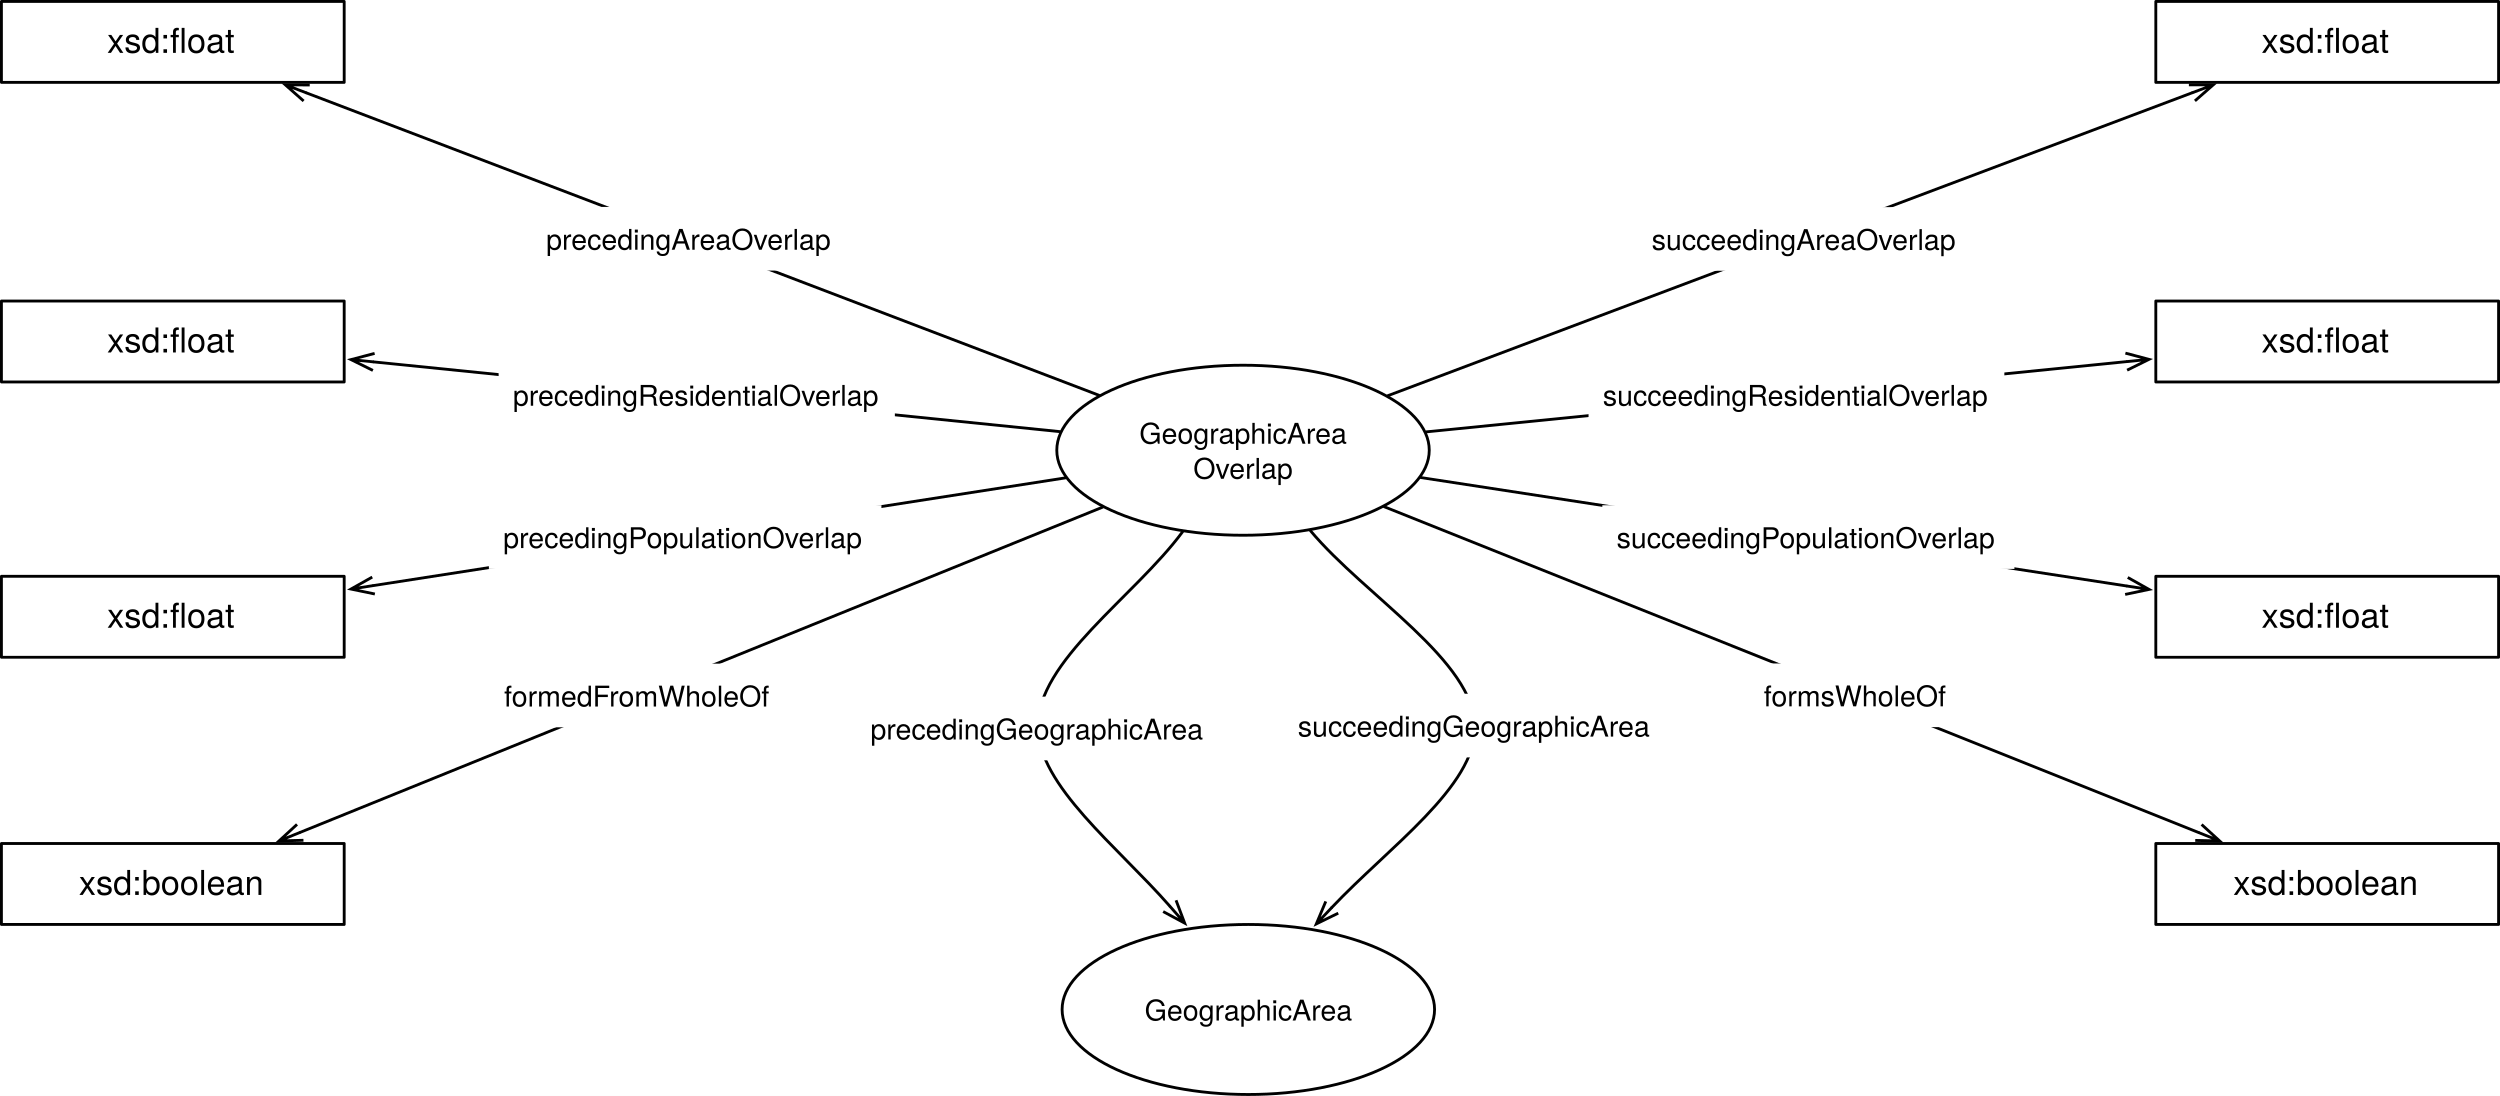
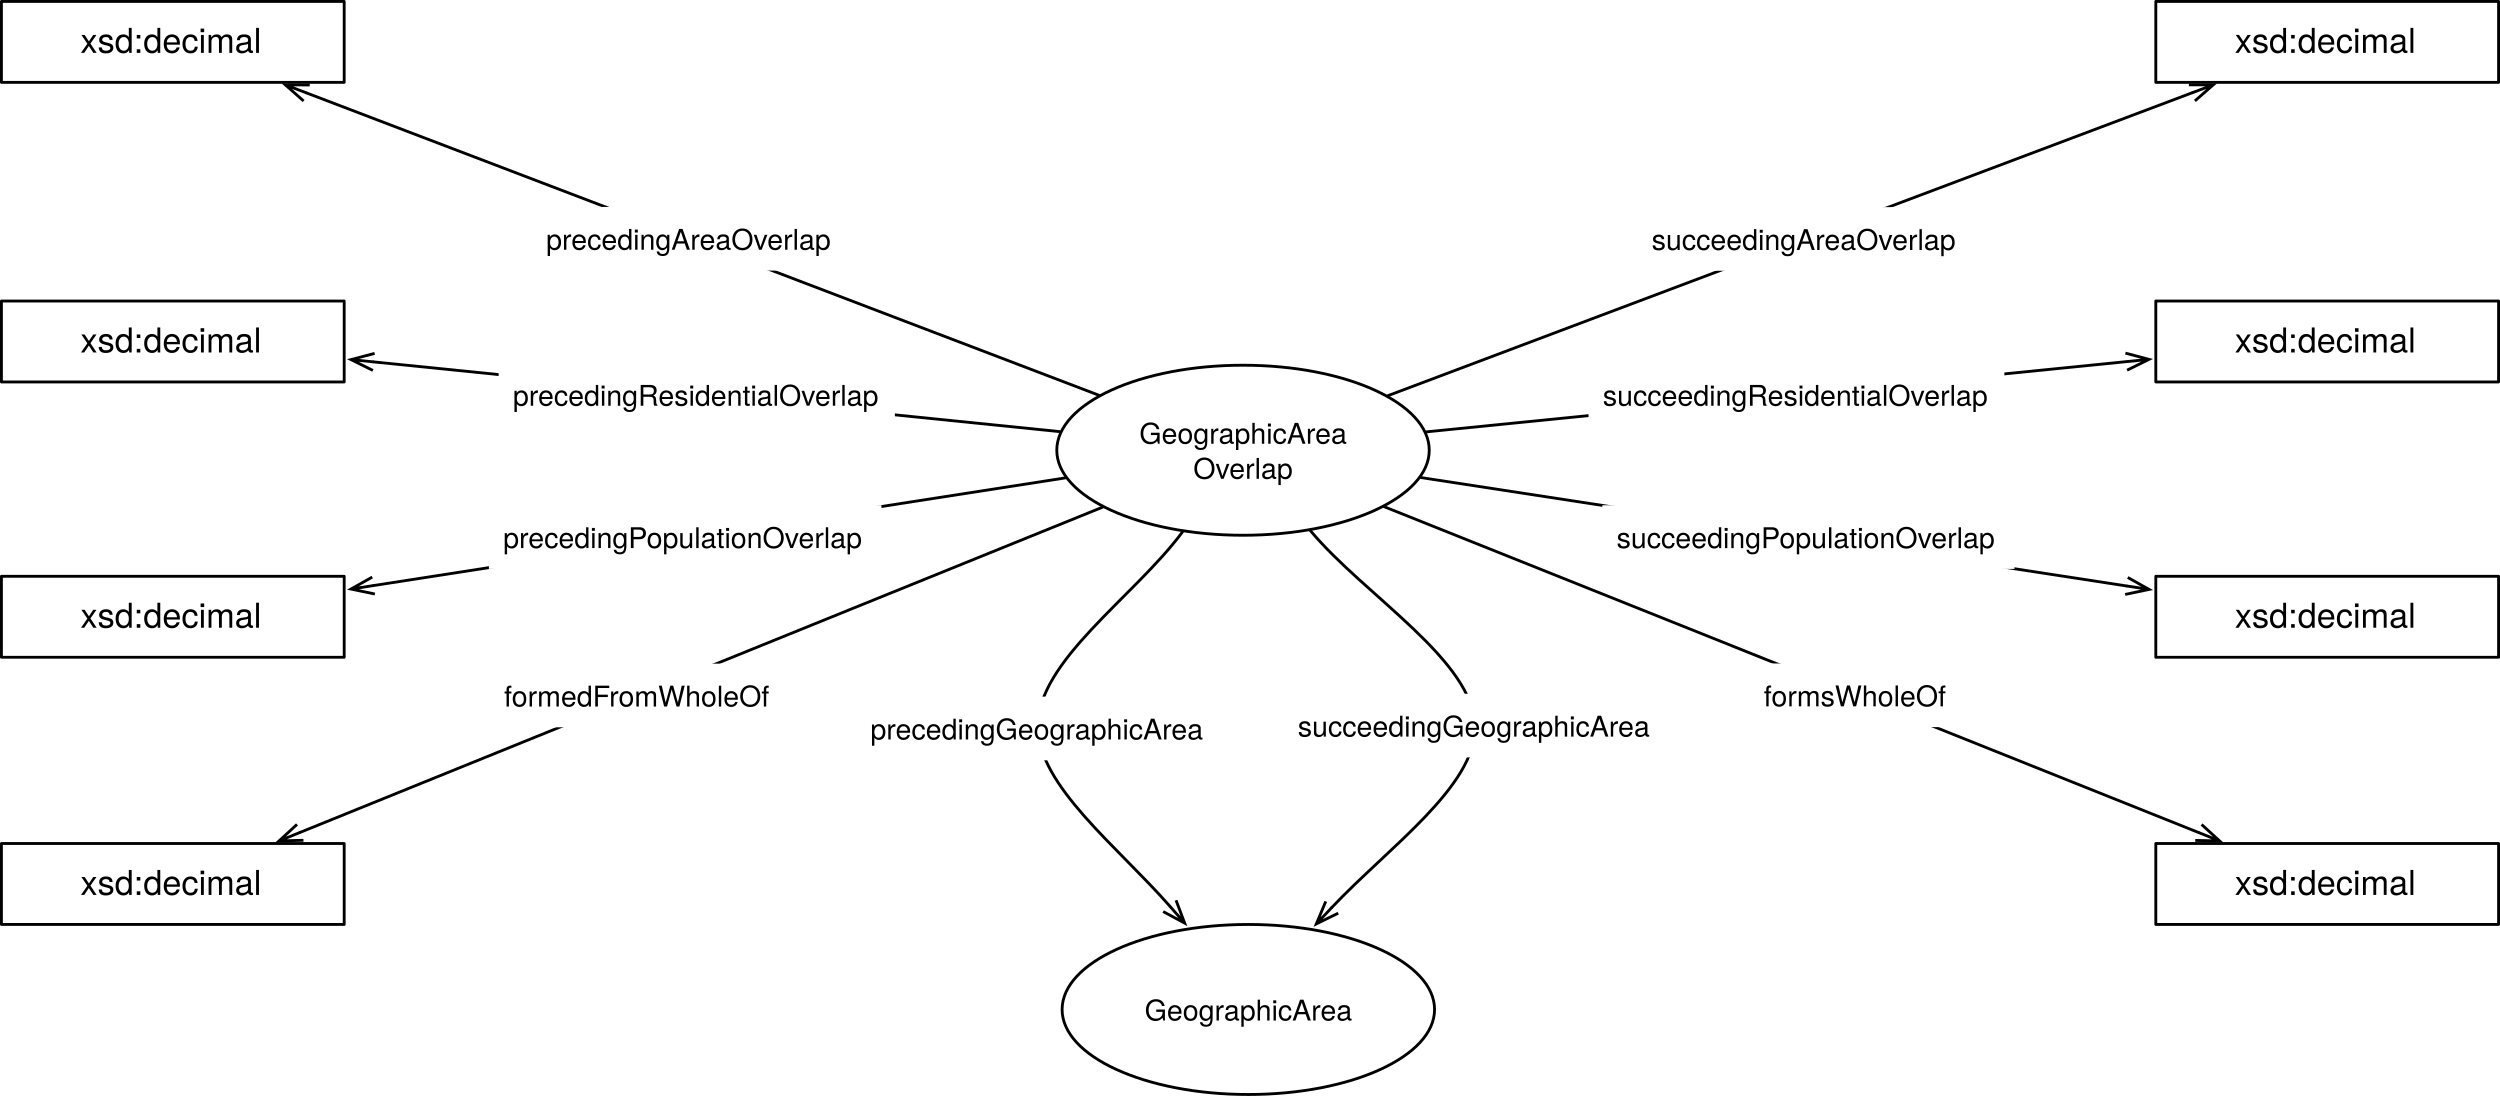
<svg xmlns="http://www.w3.org/2000/svg" version="1.1" viewBox="963.279 10.839 875.236 383.677" width="875.236" height="383.677">
  <defs>
    <marker orient="auto" overflow="visible" markerUnits="strokeWidth" id="StickArrow_Marker" stroke-linejoin="miter" stroke-miterlimit="10" viewBox="-1 -4 10 8" markerWidth="10" markerHeight="8" color="black">
      <g>
        <path d="M 8 0 L 0 0 M 0 -3 L 8 0 L 0 3" fill="none" stroke="currentColor" stroke-width="1" />
      </g>
    </marker>
  </defs>
-   <g id="Canvas_1" fill-opacity="1" stroke="none" stroke-opacity="1" stroke-dasharray="none" fill="none">
+   <g id="Canvas_1" fill="none" stroke="none" stroke-dasharray="none" fill-opacity="1" stroke-opacity="1">
    <rect fill="white" x="963.279" y="10.839" width="875.236" height="383.677" />
    <g id="Canvas_1_Layer_1">
      <g id="Graphic_1017">
        <ellipse cx="1398.454" cy="168.466" rx="65.197" ry="29.764" fill="white" />
        <ellipse cx="1398.454" cy="168.466" rx="65.197" ry="29.764" stroke="black" stroke-linecap="round" stroke-linejoin="round" stroke-width="1" />
        <text transform="translate(1351.296 156.1861)" fill="black">
-           <tspan font-family="Helvetica Neue" font-size="10" fill="black" x="10.862" y="10">GeographicArea</tspan>
-           <tspan font-family="Helvetica Neue" font-size="10" fill="black" x="29.747" y="22.28">Overlap</tspan>
+           <tspan font-family="Helvetica Neue" font-size="10" fill="black" x="10.862" y="10" xml:space="preserve">GeographicArea</tspan>
+           <tspan font-family="Helvetica Neue" font-size="10" fill="black" x="29.747" y="22.28" xml:space="preserve">Overlap</tspan>
        </text>
      </g>
      <g id="Graphic_1034">
        <ellipse cx="1400.315" cy="364.252" rx="65.197" ry="29.764" fill="white" />
        <ellipse cx="1400.315" cy="364.252" rx="65.197" ry="29.764" stroke="black" stroke-linecap="round" stroke-linejoin="round" stroke-width="1" />
        <text transform="translate(1353.158 358.112)" fill="black">
-           <tspan font-family="Helvetica Neue" font-size="10" fill="black" x="10.862" y="10">GeographicArea</tspan>
+           <tspan font-family="Helvetica Neue" font-size="10" fill="black" x="10.862" y="10" xml:space="preserve">GeographicArea</tspan>
        </text>
      </g>
      <g id="Line_1036">
        <path d="M 1377.256 197.068 C 1360.377 219.842 1326.323 242.3 1326.614 265.398 C 1326.874 285.978 1354.401 307.078 1372.75 328" marker-end="url(#StickArrow_Marker)" stroke="black" stroke-linecap="round" stroke-linejoin="round" stroke-width="1" />
      </g>
      <g id="Graphic_1035">
        <rect x="1263.01" y="254.731" width="127.23" height="22.28" fill="white" />
        <text transform="translate(1268.01 259.7305)" fill="black">
-           <tspan font-family="Helvetica Neue" font-size="10" fill="black" x="0" y="10">precedingGeographicArea</tspan>
+           <tspan font-family="Helvetica Neue" font-size="10" fill="black" x="0" y="10" xml:space="preserve">precedingGeographicArea</tspan>
        </text>
      </g>
      <g id="Graphic_1039">
        <rect x="963.779" y="11.339" width="120" height="28.346" fill="white" />
        <rect x="963.779" y="11.339" width="120" height="28.346" stroke="black" stroke-linecap="round" stroke-linejoin="round" stroke-width="1" />
        <text transform="translate(968.7795 18.34381)" fill="black">
-           <tspan font-family="Helvetica Neue" font-size="12" fill="black" x="32.002" y="11">xsd:float</tspan>
+           <tspan font-family="Helvetica Neue" font-size="12" fill="black" x="22.66" y="11" xml:space="preserve">xsd:decimal</tspan>
        </text>
      </g>
      <g id="Line_1038">
        <line x1="1347.958" y1="149.2" x2="1070.643" y2="43.392" marker-end="url(#StickArrow_Marker)" stroke="black" stroke-linecap="round" stroke-linejoin="round" stroke-width="1" />
      </g>
      <g id="Graphic_1037">
        <rect x="1149.47" y="83.281" width="109.83" height="22.28" fill="white" />
        <text transform="translate(1154.47 88.28074)" fill="black">
-           <tspan font-family="Helvetica Neue" font-size="10" fill="black" x="881073e-18" y="10">precedingAreaOverlap</tspan>
+           <tspan font-family="Helvetica Neue" font-size="10" fill="black" x="881073e-18" y="10" xml:space="preserve">precedingAreaOverlap</tspan>
        </text>
      </g>
      <g id="Line_1041">
        <path d="M 1422.071 196.656 C 1441.274 219.576 1479.517 242.217 1479.685 265.424 C 1479.835 286.186 1449.51 307.411 1429.608 328.475" marker-end="url(#StickArrow_Marker)" stroke="black" stroke-linecap="round" stroke-linejoin="round" stroke-width="1" />
      </g>
      <g id="Graphic_1040">
        <rect x="1412.633" y="253.719" width="134.08" height="22.28" fill="white" />
        <text transform="translate(1417.633 258.719)" fill="black">
-           <tspan font-family="Helvetica Neue" font-size="10" fill="black" x="881073e-18" y="10">succeedingGeographicArea</tspan>
+           <tspan font-family="Helvetica Neue" font-size="10" fill="black" x="881073e-18" y="10" xml:space="preserve">succeedingGeographicArea</tspan>
        </text>
      </g>
      <g id="Graphic_1047">
        <rect x="963.779" y="116.22" width="120" height="28.346" fill="white" />
        <rect x="963.779" y="116.22" width="120" height="28.346" stroke="black" stroke-linecap="round" stroke-linejoin="round" stroke-width="1" />
        <text transform="translate(968.7795 123.2257)" fill="black">
-           <tspan font-family="Helvetica Neue" font-size="12" fill="black" x="32.002" y="11">xsd:float</tspan>
+           <tspan font-family="Helvetica Neue" font-size="12" fill="black" x="22.66" y="11" xml:space="preserve">xsd:decimal</tspan>
        </text>
      </g>
      <g id="Line_1046">
        <line x1="1334.309" y1="161.948" x2="1094.126" y2="137.542" marker-end="url(#StickArrow_Marker)" stroke="black" stroke-linecap="round" stroke-linejoin="round" stroke-width="1" />
      </g>
      <g id="Graphic_1045">
        <rect x="1137.844" y="137.892" width="138.72" height="22.28" fill="white" />
        <text transform="translate(1142.844 142.8923)" fill="black">
-           <tspan font-family="Helvetica Neue" font-size="10" fill="black" x="58264504e-20" y="10">precedingResidentialOverlap</tspan>
+           <tspan font-family="Helvetica Neue" font-size="10" fill="black" x="58264504e-20" y="10" xml:space="preserve">precedingResidentialOverlap</tspan>
        </text>
      </g>
      <g id="Graphic_1048">
        <rect x="963.779" y="212.598" width="120" height="28.346" fill="white" />
        <rect x="963.779" y="212.598" width="120" height="28.346" stroke="black" stroke-linecap="round" stroke-linejoin="round" stroke-width="1" />
        <text transform="translate(968.7795 219.6036)" fill="black">
-           <tspan font-family="Helvetica Neue" font-size="12" fill="black" x="32.002" y="11">xsd:float</tspan>
+           <tspan font-family="Helvetica Neue" font-size="12" fill="black" x="22.66" y="11" xml:space="preserve">xsd:decimal</tspan>
        </text>
      </g>
      <g id="Line_1050">
        <line x1="1336.236" y1="178.148" x2="1094.056" y2="215.835" marker-end="url(#StickArrow_Marker)" stroke="black" stroke-linecap="round" stroke-linejoin="round" stroke-width="1" />
      </g>
      <g id="Graphic_1049">
        <rect x="1134.433" y="187.719" width="137.43" height="22.28" fill="white" />
        <text transform="translate(1139.433 192.7189)" fill="black">
-           <tspan font-family="Helvetica Neue" font-size="10" fill="black" x="14210855e-20" y="10">precedingPopulationOverlap</tspan>
+           <tspan font-family="Helvetica Neue" font-size="10" fill="black" x="14210855e-20" y="10" xml:space="preserve">precedingPopulationOverlap</tspan>
        </text>
      </g>
      <g id="Graphic_1051">
        <rect x="963.779" y="306.142" width="120" height="28.346" fill="white" />
        <rect x="963.779" y="306.142" width="120" height="28.346" stroke="black" stroke-linecap="round" stroke-linejoin="round" stroke-width="1" />
        <text transform="translate(968.7795 313.147)" fill="black">
-           <tspan font-family="Helvetica Neue" font-size="12" fill="black" x="22.108" y="11">xsd:boolean</tspan>
+           <tspan font-family="Helvetica Neue" font-size="12" fill="black" x="22.66" y="11" xml:space="preserve">xsd:decimal</tspan>
        </text>
      </g>
      <g id="Line_1053">
        <line x1="1349.233" y1="188.414" x2="1068.389" y2="302.235" marker-end="url(#StickArrow_Marker)" stroke="black" stroke-linecap="round" stroke-linejoin="round" stroke-width="1" />
      </g>
      <g id="Graphic_1052">
        <rect x="1134.75" y="243.181" width="103.73" height="22.28" fill="white" />
        <text transform="translate(1139.75 248.1807)" fill="black">
-           <tspan font-family="Helvetica Neue" font-size="10" fill="black" x="0" y="10">formedFromWholeOf</tspan>
+           <tspan font-family="Helvetica Neue" font-size="10" fill="black" x="0" y="10" xml:space="preserve">formedFromWholeOf</tspan>
        </text>
      </g>
      <g id="Graphic_1061">
        <rect x="1718.016" y="11.339" width="120" height="28.346" fill="white" />
        <rect x="1718.016" y="11.339" width="120" height="28.346" stroke="black" stroke-linecap="round" stroke-linejoin="round" stroke-width="1" />
        <text transform="translate(1723.016 18.34381)" fill="black">
-           <tspan font-family="Helvetica Neue" font-size="12" fill="black" x="32.002" y="11">xsd:float</tspan>
+           <tspan font-family="Helvetica Neue" font-size="12" fill="black" x="22.66" y="11" xml:space="preserve">xsd:decimal</tspan>
        </text>
      </g>
      <g id="Line_1060">
        <line x1="1449.216" y1="149.347" x2="1730.652" y2="43.351" marker-end="url(#StickArrow_Marker)" stroke="black" stroke-linecap="round" stroke-linejoin="round" stroke-width="1" />
      </g>
      <g id="Graphic_1059">
        <rect x="1536.521" y="83.353" width="116.68" height="22.28" fill="white" />
        <text transform="translate(1541.521 88.35346)" fill="black">
-           <tspan font-family="Helvetica Neue" font-size="10" fill="black" x="14210855e-20" y="10">succeedingAreaOverlap</tspan>
+           <tspan font-family="Helvetica Neue" font-size="10" fill="black" x="14210855e-20" y="10" xml:space="preserve">succeedingAreaOverlap</tspan>
        </text>
      </g>
      <g id="Graphic_1058">
        <rect x="1718.016" y="116.22" width="120" height="28.346" fill="white" />
        <rect x="1718.016" y="116.22" width="120" height="28.346" stroke="black" stroke-linecap="round" stroke-linejoin="round" stroke-width="1" />
        <text transform="translate(1723.016 123.2257)" fill="black">
-           <tspan font-family="Helvetica Neue" font-size="12" fill="black" x="32.002" y="11">xsd:float</tspan>
+           <tspan font-family="Helvetica Neue" font-size="12" fill="black" x="22.66" y="11" xml:space="preserve">xsd:decimal</tspan>
        </text>
      </g>
      <g id="Graphic_1057">
        <rect x="1718.016" y="212.598" width="120" height="28.346" fill="white" />
        <rect x="1718.016" y="212.598" width="120" height="28.346" stroke="black" stroke-linecap="round" stroke-linejoin="round" stroke-width="1" />
        <text transform="translate(1723.016 219.6036)" fill="black">
-           <tspan font-family="Helvetica Neue" font-size="12" fill="black" x="32.002" y="11">xsd:float</tspan>
+           <tspan font-family="Helvetica Neue" font-size="12" fill="black" x="22.66" y="11" xml:space="preserve">xsd:decimal</tspan>
        </text>
      </g>
      <g id="Graphic_1056">
        <rect x="1718.016" y="306.142" width="120" height="28.346" fill="white" />
        <rect x="1718.016" y="306.142" width="120" height="28.346" stroke="black" stroke-linecap="round" stroke-linejoin="round" stroke-width="1" />
        <text transform="translate(1723.016 313.147)" fill="black">
-           <tspan font-family="Helvetica Neue" font-size="12" fill="black" x="22.108" y="11">xsd:boolean</tspan>
+           <tspan font-family="Helvetica Neue" font-size="12" fill="black" x="22.66" y="11" xml:space="preserve">xsd:decimal</tspan>
        </text>
      </g>
      <g id="Line_1063">
        <line x1="1462.637" y1="162.028" x2="1707.668" y2="137.45" marker-end="url(#StickArrow_Marker)" stroke="black" stroke-linecap="round" stroke-linejoin="round" stroke-width="1" />
      </g>
      <g id="Graphic_1062">
        <rect x="1519.422" y="137.891" width="145.57" height="22.28" fill="white" />
        <text transform="translate(1524.422 142.8914)" fill="black">
-           <tspan font-family="Helvetica Neue" font-size="10" fill="black" x="0" y="10">succeedingResidentialOverlap</tspan>
+           <tspan font-family="Helvetica Neue" font-size="10" fill="black" x="0" y="10" xml:space="preserve">succeedingResidentialOverlap</tspan>
        </text>
      </g>
      <g id="Line_1065">
        <line x1="1460.754" y1="178.036" x2="1707.737" y2="215.976" marker-end="url(#StickArrow_Marker)" stroke="black" stroke-linecap="round" stroke-linejoin="round" stroke-width="1" />
      </g>
      <g id="Graphic_1064">
        <rect x="1524.24" y="187.73" width="144.28" height="22.28" fill="white" />
        <text transform="translate(1529.24 192.7301)" fill="black">
-           <tspan font-family="Helvetica Neue" font-size="10" fill="black" x="0" y="10">succeedingPopulationOverlap</tspan>
+           <tspan font-family="Helvetica Neue" font-size="10" fill="black" x="0" y="10" xml:space="preserve">succeedingPopulationOverlap</tspan>
        </text>
      </g>
      <g id="Line_1067">
        <line x1="1447.953" y1="188.269" x2="1732.933" y2="302.279" marker-end="url(#StickArrow_Marker)" stroke="black" stroke-linecap="round" stroke-linejoin="round" stroke-width="1" />
      </g>
      <g id="Graphic_1066">
        <rect x="1575.764" y="243.118" width="74.27" height="22.28" fill="white" />
        <text transform="translate(1580.764 248.1179)" fill="black">
-           <tspan font-family="Helvetica Neue" font-size="10" fill="black" x="22026825e-20" y="10">formsWholeOf</tspan>
+           <tspan font-family="Helvetica Neue" font-size="10" fill="black" x="22026825e-20" y="10" xml:space="preserve">formsWholeOf</tspan>
        </text>
      </g>
    </g>
  </g>
</svg>
